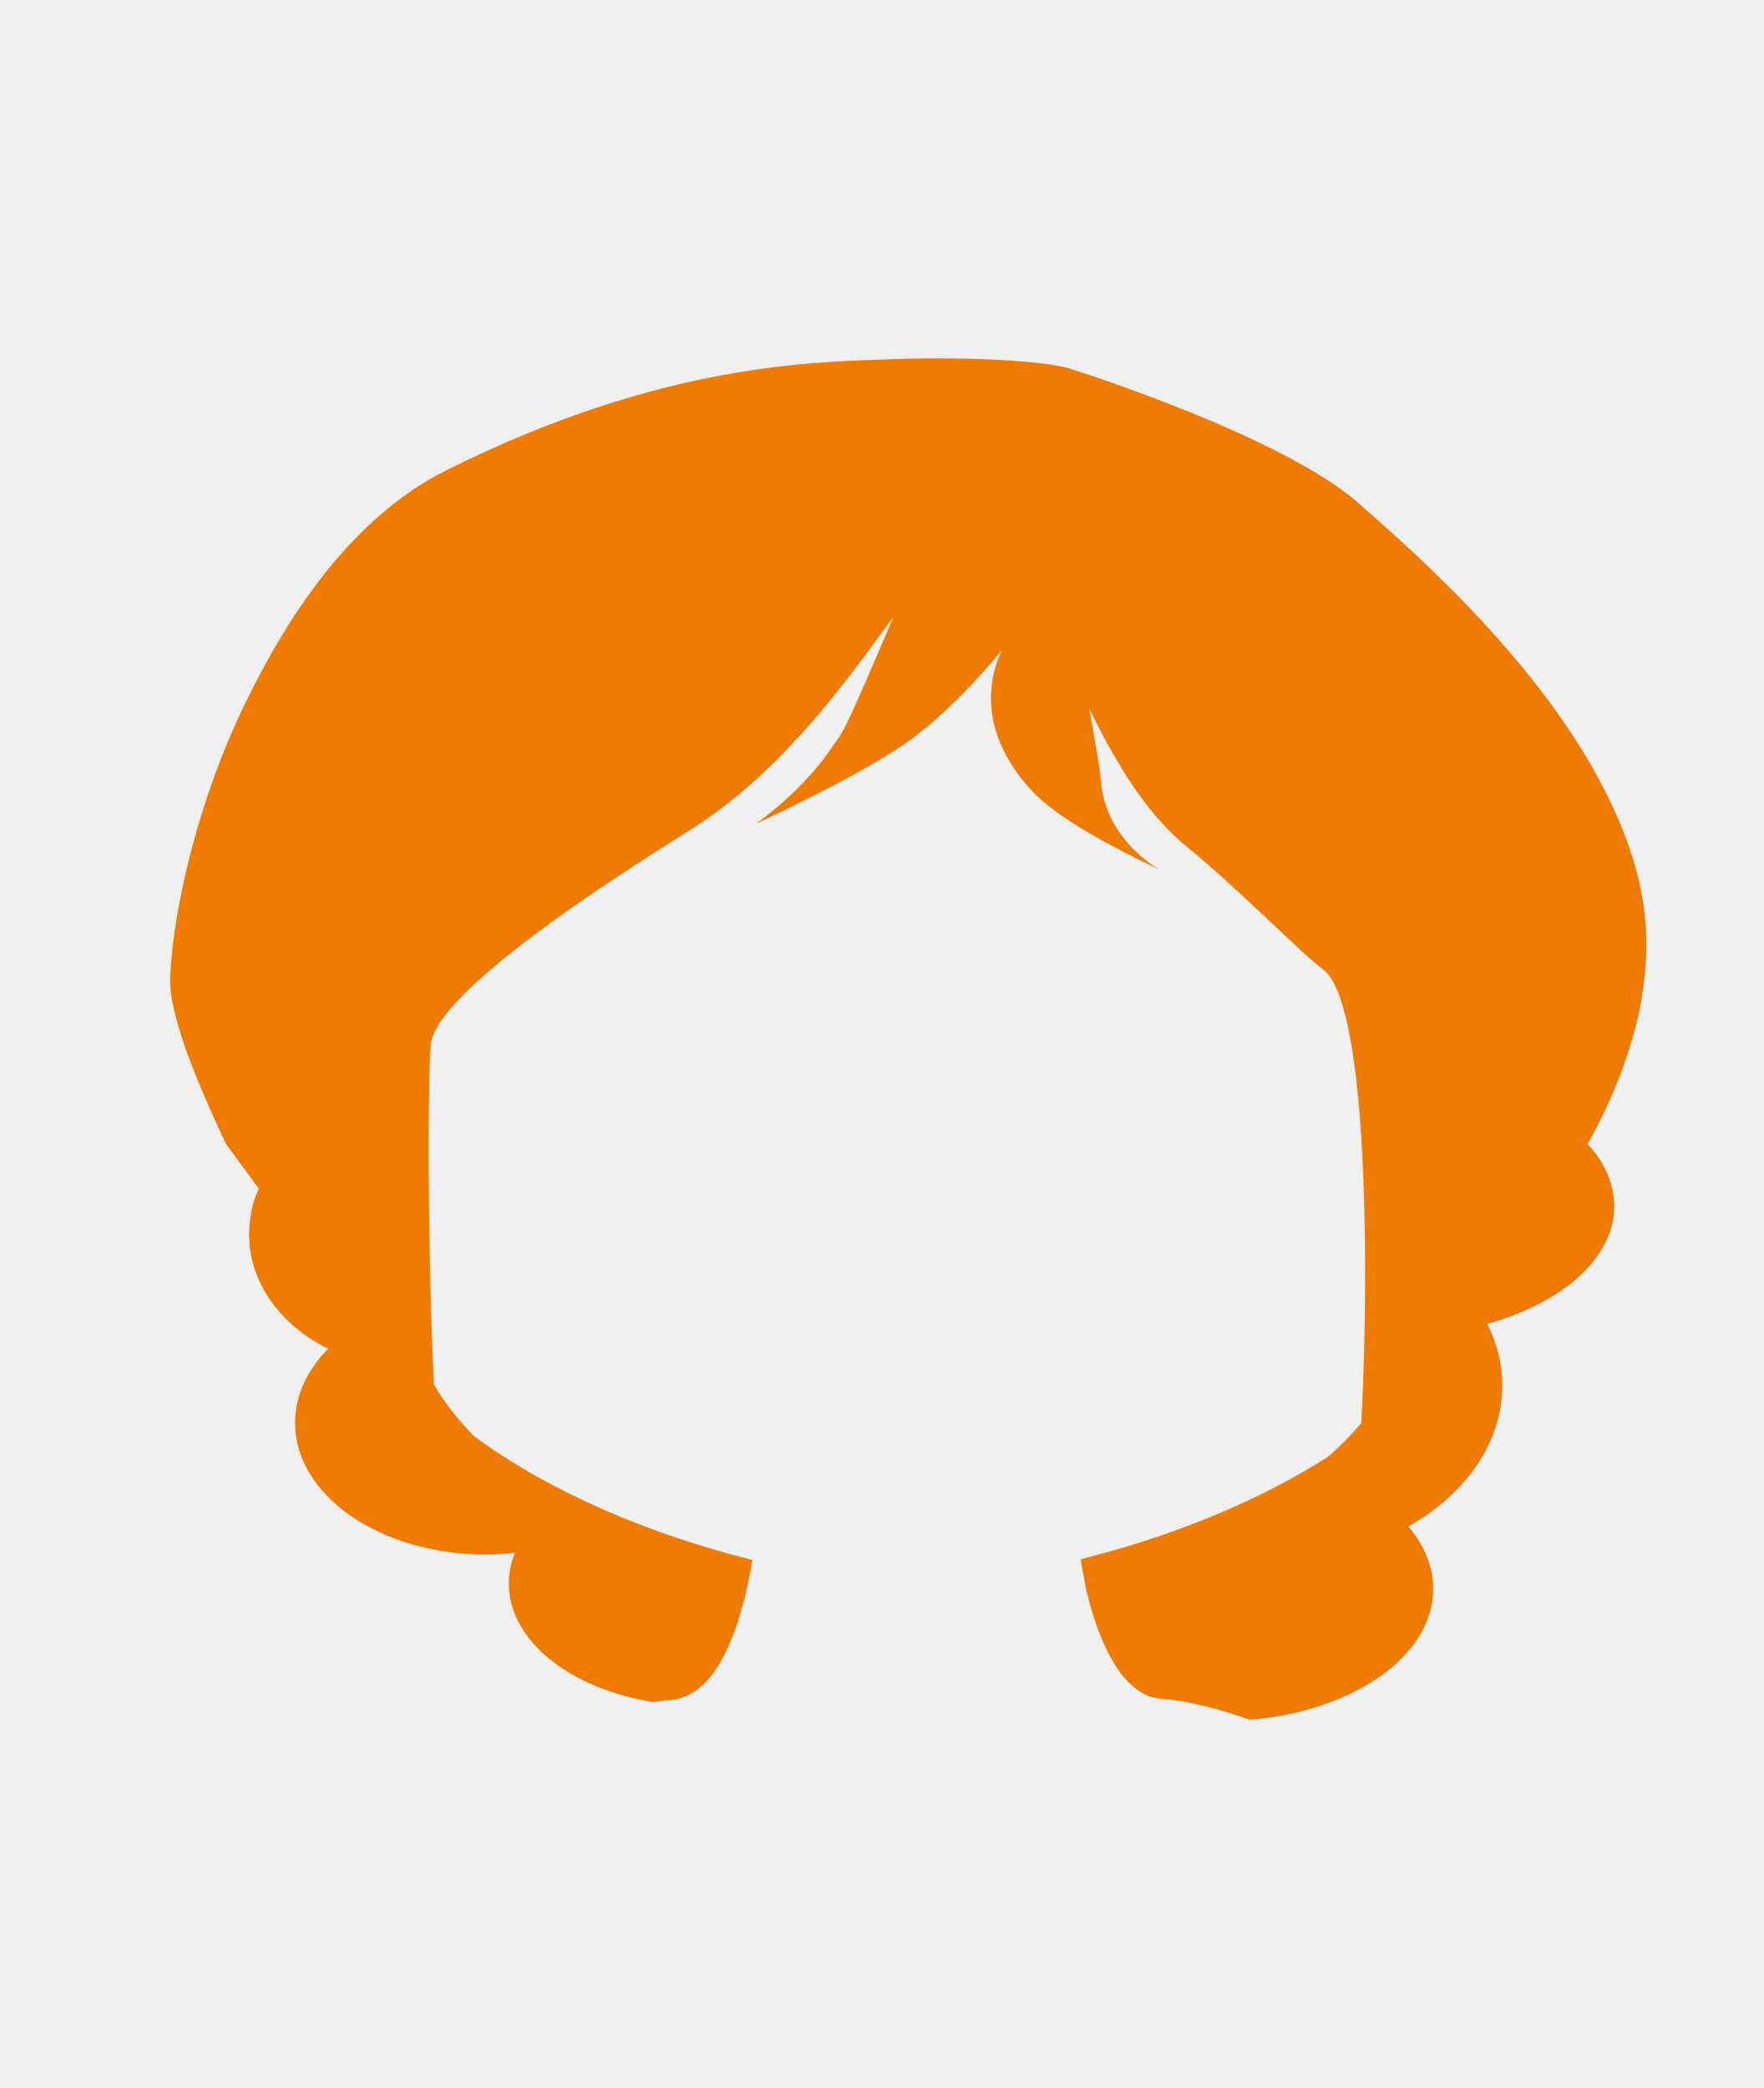
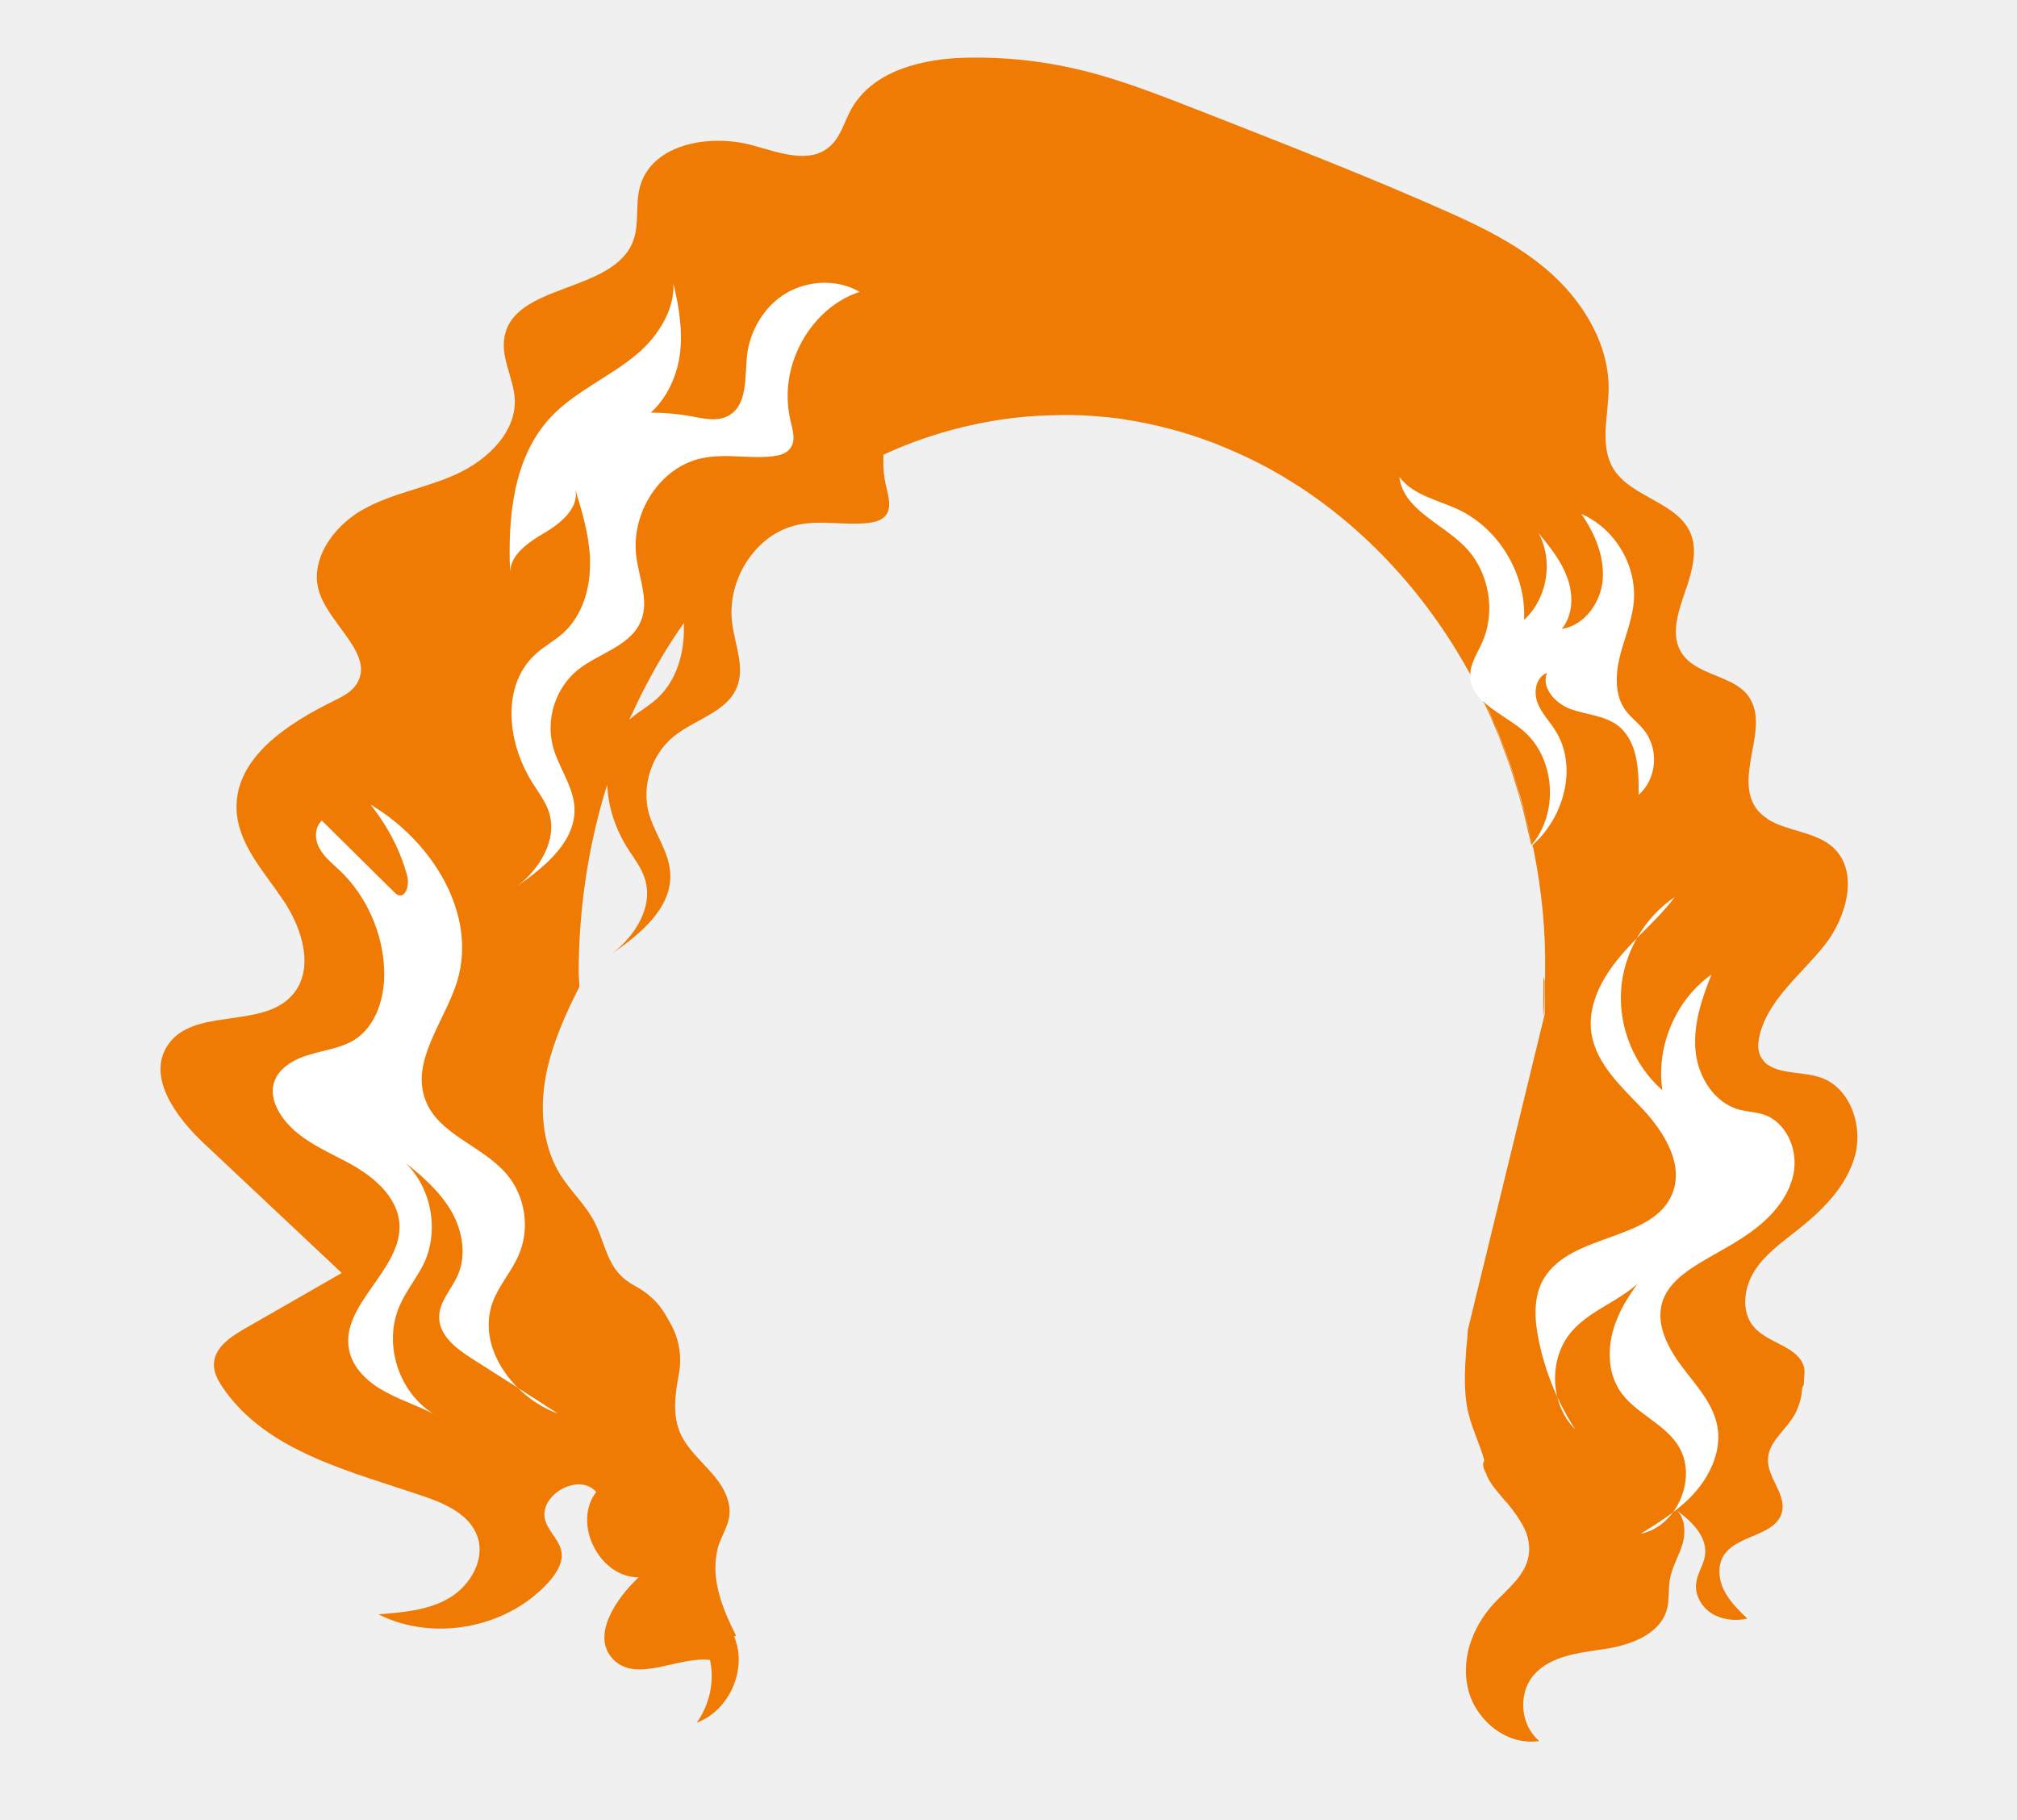
- <svg xmlns="http://www.w3.org/2000/svg" version="1.1" id="Layer_1" x="0px" y="0px" viewBox="-361.5 113 490 580" style="enable-background:new -361.5 113 490 580;" xml:space="preserve">
+ <svg xmlns="http://www.w3.org/2000/svg" version="1.1" id="Layer_1" x="0px" y="0px" viewBox="0 0 517.6 466.9" style="enable-background:new 0 0 517.6 466.9;" xml:space="preserve">
  <style type="text/css">
- 	.st0{fill:#EF7B05;}
+ 	.st0{fill:#654639;}
+ 	.st1{fill:#EF7B05;}
+ 	.st2{fill:#FFFFFF;}
</style>
-   <path id="XMLID_16_" class="st0" d="M88,340.1c-17.1-39.5-56.3-73.5-72.1-87.4c-20.5-18-74.9-35.7-80.6-37.4  c-5.7-1.8-26.3-3.3-48.5-2.5c-21.6,0.8-63.9,0.8-124.1,30.8c-28.1,14-46.4,43.8-58.4,69.8c-6,13.3-10.4,26.7-13.3,38.5  c-3.7,14.8-5.2,27.2-5.2,33.9c0,4.4,1.5,10.4,3.8,17.2c0.7,2.2,1.6,4.4,2.5,6.8c2.6,6.7,5.8,13.9,9.2,21.1l9.1,12.4  c-0.7,1.6-1.3,3.2-1.7,4.9c-0.4,1.6-0.7,3.3-0.8,4.9c-0.1,0.9-0.2,1.9-0.2,2.8c0,13.6,8.9,25.5,22,31.9c-5.8,5.9-9.2,12.9-9.2,20.6  c0,20.2,23.7,36.6,53,36.6c2.8,0,5.5-0.2,8.1-0.5c-1.1,2.7-1.7,5.6-1.7,8.5c0,15,15,27.6,35.9,32.2c1.4,0.3,2.9,0.6,4.3,0.8  c2.1-0.4,3.4-0.5,3.4-0.5h0.8c0.7-0.1,1.5-0.2,2.2-0.3c7.4-1.6,12.8-9.1,16.6-20.2c0.6-1.7,1.1-3.4,1.6-5.2c0.7-2.4,1.3-4.8,1.8-7.4  c0,0,0,0,0,0c0-0.1,0-0.1,0-0.2c0.4-1.8,0.8-3.7,1.1-5.7c0,0,0,0,0,0c-28-7-55.8-18.5-77.5-34.5c-4.2-4.4-8-9.1-11-14.2  c-1.1-20.3-1.7-56.9-1.4-78.6c0.1-8.9,0.3-15.3,0.7-17c2.8-12,33.7-33.9,56-48.4c6.1-4,11.7-7.5,15.8-10.1  c11-6.9,20.9-15.8,29.2-24.8c12.5-13.4,21.8-27.1,27.3-34.3c0,0-10.8,25.7-13.5,30.6c-0.8,1.5-1.6,2.9-2.7,4.3  c-8.2,12.6-20,21-21.9,22.4c3.1-1.4,26.5-12.3,40-21.3c1-0.7,2.1-1.3,3-2.1c0.2-0.2,0.4-0.3,0.7-0.5c0.3-0.2,0.6-0.5,0.9-0.7  c0.3-0.2,0.6-0.5,0.9-0.7c11.5-9,21.4-21.2,22.9-23c-1,1.9-7,14.1,1,29.1c1.8,3.4,4.3,7,7.8,10.6c8.5,8.9,29.7,18.9,34.8,21.3  c-3.5-2.1-14.8-9.9-16.1-24.2c-0.1-1.4-0.4-3.3-0.7-5.5c-0.9-5.8-2.3-13.2-2.5-14.8c0.7,1.4,3.7,7.8,8.3,15.4  c4.6,7.8,11.2,16.7,18.6,22.7c7.1,5.8,14.2,12.4,20.4,18.2c7.6,7.1,13.9,13.3,17.6,16c4.5,3.3,7.4,15.1,9.2,30.5  c3.4,29.5,2.7,72.3,1.4,95.6c-2.8,3.3-5.9,6.4-9.2,9.3c-20.2,12.9-44.4,22.4-68.8,28.5c0,0,0,0,0,0c0.3,1.8,0.6,3.6,1,5.4  c0,0,0,0,0,0c0,0.1,0,0.2,0,0.3v0.1c0.4,2,0.8,3.8,1.3,5.6c0.5,2,1.1,3.9,1.7,5.7c3.5,10.4,8.2,18,14.6,20.8  c0.6,0.2,1.2,0.5,1.8,0.5c1.2,0.4,2.5,0.5,3.8,0.5c0,0,9.5,0.9,22.8,5.7c2.2-0.2,4.3-0.4,6.3-0.7c25.7-4,44.7-18.4,44.7-35.7  c0-6.2-2.5-12.1-6.9-17.3c15.8-9,26.1-23.2,26.1-39.2c0-6-1.5-11.8-4.2-17.1c20.6-5.7,35-18,35.3-32.3c0-0.1,0-0.3,0-0.4  c0-1.6-0.2-3.1-0.5-4.6c-1-4.6-3.3-8.9-6.9-12.7l0.2-0.3c4.1-7.4,7.7-15.2,10.5-23.4c0.7-2.2,1.4-4.3,2-6.5  c1.9-6.7,3.1-13.7,3.5-20.8c0.1-1.4,0.1-2.7,0.1-4C96.2,363.9,93.1,351.8,88,340.1z" />
+   <g id="XMLID_131_">
+     <path id="XMLID_20885_" class="st0" d="M346.9,136.3C346.9,136.3,346.9,136.3,346.9,136.3C346.9,136.3,346.9,136.3,346.9,136.3   c0.5,0.4,1,0.8,1.4,1.2C347.9,137.1,347.4,136.7,346.9,136.3z" />
+     <path id="XMLID_20884_" class="st0" d="M379.8,436.3c0.7-2,1.7-3.8,2.9-5.3c0.5,0.8,1,1.6,1.1,2.6   C384.2,435.8,381.1,438.2,379.8,436.3z" />
+     <path id="XMLID_20881_" class="st0" d="M438.7,395.4c1.3-2.2,2.7-4.4,4-6.6C442.5,391.6,441.3,394.2,438.7,395.4z" />
+     <path id="XMLID_20871_" class="st1" d="M392.9,215.6c-0.1-0.6-0.2-1.1-0.4-1.7c-0.3-1.1-0.5-2.3-0.8-3.4c-0.1-0.6-0.3-1.1-0.4-1.7   c-0.1-0.6-0.3-1.1-0.5-1.7c-0.3-1.1-0.6-2.2-0.9-3.3c-0.2-0.6-0.3-1.1-0.5-1.7c-0.8-2.8-1.8-5.5-2.7-8.1c-0.4-1.1-0.8-2.1-1.2-3.2   c-0.2-0.5-0.4-1-0.6-1.6c-0.5-1.2-1-2.4-1.5-3.7c-0.5-1.1-1-2.2-1.5-3.3c-0.3-0.7-0.6-1.3-0.9-2c-0.1-0.1-0.1-0.1-0.2-0.2   c-0.1-0.1-0.2-0.2-0.3-0.2c0.1,0.1,0.1,0.3,0.2,0.4c0,0.1,0.1,0.1,0.1,0.1c1.4,2.8,2.6,5.7,3.8,8.6c0.2,0.5,0.4,1.1,0.6,1.6   c0.4,1.1,0.8,2.1,1.2,3.2c1,2.7,1.9,5.4,2.7,8.1c0.7,2.2,1.3,4.4,1.9,6.7c0.1,0.6,0.3,1.1,0.4,1.7c0.3,1.1,0.5,2.3,0.8,3.4   c0.1,0.6,0.3,1.1,0.4,1.7c0.1,0.6,0.3,1.2,0.4,1.8c0.1-0.1,0.2-0.2,0.2-0.3C393.1,216.5,393,216.1,392.9,215.6z M396.1,260.5   c0,0,0.2-2.1,0.3-8.7c-0.1-0.4-0.2-0.7-0.3-1.1c-0.1,7.3-0.1,9.6-0.1,9.6 M392.9,215.6c-0.1-0.6-0.2-1.1-0.4-1.7   c-0.3-1.1-0.5-2.3-0.8-3.4c-0.1-0.6-0.3-1.1-0.4-1.7c-0.2-0.6-0.3-1.1-0.5-1.7c-0.3-1.1-0.6-2.2-0.9-3.3c-0.2-0.6-0.3-1.1-0.5-1.7   c-0.8-2.8-1.8-5.5-2.7-8.1c-0.4-1.1-0.8-2.1-1.2-3.2c-0.2-0.5-0.5-1-0.7-1.6c-0.5-1.2-0.9-2.4-1.4-3.7c-0.5-1.1-1-2.2-1.5-3.3   c-0.3-0.6-0.7-1.2-1.1-1.9c1.4,2.8,2.6,5.7,3.8,8.6c0.2,0.5,0.4,1.1,0.6,1.6c0.4,1.1,0.8,2.1,1.2,3.2c1,2.7,1.9,5.4,2.7,8.1   c0.7,2.2,1.3,4.4,1.9,6.7c0.1,0.6,0.3,1.1,0.4,1.7c0.3,1.1,0.5,2.3,0.8,3.4c0.1,0.6,0.3,1.1,0.4,1.7c0.1,0.6,0.3,1.2,0.4,1.8   c0.1-0.1,0.2-0.2,0.2-0.3C393.1,216.5,393,216.1,392.9,215.6z M380.5,179.9c0.1,0.1,0.1,0.3,0.2,0.4c0,0,0.1-0.1,0.1-0.1   C380.6,180.1,380.6,180,380.5,179.9z M376.7,341.2c0-0.2,0-0.4,0.1-0.6 M376.7,341.2c-0.1,1.5-0.2,3-0.4,4.5   c-0.4,5.6-0.8,11.4,0.5,16.9c1,4.2,3,8.1,4.1,12.2c-0.1,0.1-0.1,0.1-0.1,0.2c-0.2,0.4-0.2,0.8-0.1,1.1c0,0,0,0.1,0,0.1   c0,0.3,0.1,0.6,0.3,0.8c0,0.1,0.1,0.2,0.1,0.3c0.2,0.4,0.6,0.7,0.6,1.1v0c1,2.4,3.2,4.6,4.9,6.9l0,0c2,2.5,3.9,5,5,7.7   c3.6,4.6,0,12.1-4.2,16.8c-4.5,5-10,11.7-6.8,17.8c0.6,1.1,1.5,2.2,2.2,3.2c4.8-6.2,13.3-9.7,20.8-13c9.4-4.2,19.8-11.3,19.4-21.6   c0-1.1-0.2-2.2-0.5-3.3c0-0.1-0.1-0.2-0.1-0.4c-1.2-4.3-3.7-8.3-4.9-12.6c-1.8-6.3-0.4-13.1,3.2-18.6c2.9-4.5,7.2-8.1,12.2-9.8   c1.3-0.4,2.6-0.7,3.9-0.9c-0.7,1-1.4,2.1-2.1,3.2c-1.8,3.2-2.9,6.7-2.5,10.3c0.6,4.9,4,8.8,6.8,12.9c0.6,0.8,1.2,1.7,1.7,2.6   c1.5,2.6,2.4,6,2.2,9c5.7-9.4,11.6-18.8,17.4-28.3c0.9-1.5,1.5-3,2.4-4.6c0-0.1,0.1-0.2,0.2-0.3v0c0-0.1-0.1-0.2,0-0.3v0   c0-1.5,0.4-2.9,0-4.4c-1.6-5.2-9-5.9-12.7-10c-3.4-3.8-2.8-9.9-0.1-14.3c2.7-4.4,7-7.4,11-10.6c6.5-5.1,12.7-11.2,14.9-19.1   c2.2-7.9-1.3-17.9-9.2-20.3c-4.2-1.3-9.6-0.8-12.9-3c0,0,0,0,0,0c-0.1,0-0.1-0.1-0.2-0.1c-0.1-0.1-0.2-0.1-0.3-0.2   c-0.7-0.6-1.3-1.3-1.7-2.2c-0.8-1.8-0.5-3.9,0-5.8c0.8-2.9,2.2-5.5,3.9-7.9c0.1-0.2,0.2-0.3,0.3-0.5c0,0,0-0.1,0.1-0.1c0,0,0,0,0,0   c3.6-4.9,8.4-9.2,12.2-14c5.8-7.3,9-19.2,2-25.3c-4.5-3.9-11.8-4-16.6-7.1c0,0-0.1-0.1-0.1-0.1c-1.2-0.8-2.2-1.7-3-2.9   c-2.8-4.2-1.7-9.5-0.8-14.7c0-0.1,0.1-0.3,0.1-0.4c0.9-4.8,1.6-9.6-1.1-13.4c-1.1-1.6-2.7-2.6-4.4-3.6c-0.1,0-0.2-0.1-0.3-0.1   c-4.2-2.1-9.3-3.2-12.1-6.9c-3.5-4.8-1.3-10.8,0.7-16.8c0-0.1,0-0.2,0.1-0.2c1.6-4.8,2.9-9.7,1.2-14.1c-3.3-8.2-15.5-9.3-20-16.9   c-3.4-5.9-1.2-13.2-1.1-20c0.2-11.3-6.1-22-14.4-29.6s-18.8-12.6-29.1-17.1c-17-7.5-34.2-14.3-51.5-21.1c-3.4-1.3-6.8-2.7-10.2-4   c-10.3-4-20.6-8.1-31.4-10.6c-9.1-2.1-18.5-3.1-27.9-2.9c-11.5,0.2-24.4,3.3-29.9,13.3c-1.8,3.3-2.7,7.2-5.6,9.6   c-5.1,4.4-12.8,1.5-19.3-0.3c-11.1-3.2-26.3-0.6-29.3,10.6c-1.2,4.5-0.1,9.5-1.7,13.8c-5.1,13.6-30.9,10.7-33.1,25   c-0.8,5.3,2.4,10.3,2.7,15.6c0.4,8.6-7.1,15.7-15,19.3s-16.7,4.9-24.2,9.2c-7.5,4.3-13.7,13.1-10.9,21.3   c2.9,8.5,14.4,16.1,9.4,23.5c-1.3,2-3.6,3.1-5.8,4.2c-11.8,5.8-25.2,14.5-24.9,27.6c0.2,8.9,6.9,16,11.9,23.4   c5,7.3,8.3,18,2.3,24.6c-7.9,8.7-25.4,2.9-31.9,12.8c-5.4,8.2,2.3,18.6,9.5,25.3c11.7,11,23.5,22.1,35.2,33.1   c-8.4,4.8-16.7,9.6-25.1,14.4c-3.6,2.1-7.6,4.8-7.7,9c-0.1,2.1,1,4.1,2.2,5.9c11.2,16.6,32.9,21.6,51.9,28.1   c5.5,1.9,11.6,4.7,13.5,10.2c2.1,5.9-1.8,12.6-7.2,15.8c-5.4,3.2-11.9,3.7-18.2,4.2c14.3,7.2,33.3,3.5,43.9-8.5   c1.8-2.1,3.5-4.7,3.1-7.4c-0.4-2.9-3-5-4-7.7c-2.6-6.6,8.3-13.1,12.9-7.8c-6.2,8,0.8,22,10.9,21.9c-6,5.6-12.3,15.2-6.5,21.1   c6.1,6.1,16.3-0.8,24.8,0.1c1.2,5.5-0.1,11.5-3.4,16.1c8.4-3.1,13.1-13.8,9.6-22.1c0.2-0.1,0.3-0.1,0.5-0.2c-3.4-6.7-6.3-14-5-21   c0.1-0.5,0.2-1,0.3-1.5c0.1-0.5,0.3-1,0.5-1.5c0.8-2.1,2-4.1,2.4-6.4c0.7-4.2-1.7-8.3-4.5-11.4c-2.8-3.2-6.1-6.1-7.9-9.9   c-2.2-4.8-1.5-10.1-0.5-15.4c0.9-4.7,0-9.5-2.4-13.5c-0.3-0.5-0.6-1.1-0.9-1.6c-1.9-3.3-4.7-5.9-8-7.6c-1.6-0.9-3-1.9-4.2-3.3   c-3.1-3.6-3.9-8.6-6-12.8c-2.3-4.6-6.2-8.1-8.9-12.4c-4.9-7.9-5.4-17.9-3.4-27c1.7-7.5,4.8-14.4,8.3-21.3l-0.2-3.4   c0-17,2.6-33.3,7.3-48.4c0,0.4,0,0.7,0.1,1.1c0,0,0,0,0,0c0.4,5.5,2.4,11,5.4,15.6c1.6,2.4,3.4,4.8,4.2,7.5c2.2,7-2.4,14.5-8.3,19   c7.3-5,15.3-11.7,14.8-20.5c-0.3-5.5-4-10.1-5.5-15.4c-1.9-7,0.7-15.1,6.4-19.7c5.4-4.4,13.6-6.2,16.2-12.6   c2.1-5.2-0.5-10.9-1.2-16.4c-1.5-11,5.9-23,16.8-25.3c6-1.3,12.1,0.2,18.2-0.5c1.6-0.2,3.2-0.6,4.3-1.8c1.7-2,0.8-5,0.2-7.6   c-0.6-2.5-0.8-5.1-0.7-7.7c0-0.1,0-0.3,0-0.4c9.5-4.4,19.6-7.4,30.1-9c4-0.6,8.1-1,12.3-1.1c1.2,0,2.4-0.1,3.5-0.1   c0.8,0,1.6,0,2.4,0c4.1,0.1,8.1,0.4,12.1,0.9c0.4,0.1,0.8,0.1,1.2,0.2c7.9,1.2,15.6,3.2,22.9,6c5.4,2.1,10.7,4.5,15.8,7.4   c0.7,0.4,1.4,0.8,2.1,1.2c0.8,0.5,1.6,1,2.4,1.5c0.7,0.4,1.4,0.9,2.1,1.3c18,11.8,33.3,28.7,44.2,49c0.1,2.4,1.3,4.3,3,5.9   c0.1,0.1,0.1,0.3,0.2,0.4c0,0.1,0.1,0.1,0.1,0.1c1.4,2.8,2.6,5.7,3.8,8.6c0.2,0.5,0.4,1.1,0.6,1.6c0.4,1.1,0.8,2.1,1.2,3.2   c1,2.7,1.9,5.4,2.7,8.1c0.7,2.2,1.3,4.4,1.9,6.7c0.1,0.6,0.3,1.1,0.4,1.7c0.3,1.1,0.5,2.3,0.8,3.4c0.1,0.6,0.3,1.1,0.4,1.7   c0.1,0.6,0.3,1.2,0.4,1.8c-0.1,0.1-0.2,0.3-0.3,0.4c0.1-0.1,0.2-0.2,0.4-0.3c0.1,0.5,0.2,1,0.3,1.5c1.9,9.8,3,20.1,2.8,30.6   c0,0.4,0,0.9,0,1.3c-0.1,7.3-0.1,9.6-0.1,9.6 M168.8,179.1c-2,1.9-4.5,3.3-6.6,5c-0.2,0.2-0.5,0.4-0.7,0.6c0.2-0.5,0.4-1,0.7-1.5   c0.8-1.8,1.7-3.6,2.6-5.4l0,0c3.2-6.3,6.7-12.3,10.7-17.9c0,0.2,0,0.4,0,0.7c0,0.2,0,0.4,0,0.6   C175.6,167.7,173.6,174.6,168.8,179.1z M392.9,215.6c-0.1-0.6-0.2-1.1-0.4-1.7c-0.3-1.1-0.5-2.3-0.8-3.4c-0.1-0.6-0.3-1.1-0.4-1.7   c-0.1-0.6-0.3-1.1-0.5-1.7c-0.3-1.1-0.6-2.2-0.9-3.3c-0.2-0.6-0.3-1.1-0.5-1.7c-0.8-2.8-1.8-5.5-2.7-8.1c-0.4-1.1-0.8-2.1-1.2-3.2   c-0.2-0.5-0.4-1-0.6-1.6c-0.5-1.2-1-2.4-1.5-3.7c-0.5-1.1-1-2.2-1.5-3.3c-0.3-0.7-0.6-1.3-0.9-2c-0.1-0.1-0.1-0.1-0.2-0.2   c-0.1-0.1-0.2-0.2-0.3-0.2c0.1,0.1,0.1,0.3,0.2,0.4c0,0.1,0.1,0.1,0.1,0.1c1.4,2.8,2.6,5.7,3.8,8.6c0.2,0.5,0.4,1.1,0.6,1.6   c0.4,1.1,0.8,2.1,1.2,3.2c1,2.7,1.9,5.4,2.7,8.1c0.7,2.2,1.3,4.4,1.9,6.7c0.1,0.6,0.3,1.1,0.4,1.7c0.3,1.1,0.5,2.3,0.8,3.4   c0.1,0.6,0.3,1.1,0.4,1.7c0.1,0.6,0.3,1.2,0.4,1.8c0.1-0.1,0.2-0.2,0.2-0.3C393.1,216.5,393,216.1,392.9,215.6z" />
+     <path id="XMLID_20870_" class="st1" d="M459.9,364.1c-2.3,3.4-6.1,6.3-6.2,10.4c-0.2,4.7,4.7,8.9,3.6,13.5   c-1.5,6.2-11.4,5.8-14.9,11.1c-1.7,2.6-1.4,6.2,0,9c1.4,2.8,3.7,5.1,6,7.3c-3.1,0.7-6.5,0.3-9.1-1.3c-2.7-1.7-4.5-4.9-4-8   c0.3-2.3,1.8-4.4,2.2-6.7c0.8-4.8-3.1-8.7-7.1-11.7c1.9,1.9,2.2,5.3,1.5,8.1c-0.9,3.3-2.8,6.2-3.4,9.6c-0.4,2.5-0.1,5-0.7,7.5   c-1.7,6.5-9.3,9.3-16,10.3c-6.6,1-14.1,1.7-18.4,6.9c-3.9,4.8-3.2,12.7,1.6,16.7c-8,1.3-15.9-4.9-18.1-12.7s0.8-16.3,6.2-22.3   c3.6-3.9,8.4-7.4,9.2-12.7c0.3-2.1,0-4-0.7-5.9c-1.1-2.7-3-5.2-5-7.7l-0.1,0c-1.8-2.2-4-4.5-5-6.9v0c0-0.4-0.3-0.7-0.5-1.1   c0-0.1,0-0.2-0.1-0.3c-0.1-0.3-0.2-0.5-0.2-0.8c0,0,0-0.1,0-0.1c-0.1-0.4,0-0.8,0.1-1.1c0-0.1,0.1-0.1,0.1-0.2   c0.3-0.4,0.7-0.6,1.1-0.9c6.6-3.5,14.1-6.3,19.6-11c0.1-0.1,0.3-0.2,0.4-0.3c2.2-2,4.1-4.3,5.4-7c2.6-5.7,2.2-12.6,5.9-17.7   c1-1.3,2.2-2.4,3.5-3.3c3-2,6.8-2.8,10.6-2.6c1.2,0.1,2.4,0.2,3.6,0.5c0.6,0.1,1.2,0.3,1.8,0.5c5.6,1.8,10.4,5.6,14.6,9.7   c4.2,4,8.8,8.7,14.6,8.5c0.4,1.5,0.6,3,0.5,4.5C462.4,358.8,461.5,361.7,459.9,364.1z" />
+     <path id="XMLID_19383_" class="st1" d="M347.2,136.5C347.2,136.5,347.2,136.5,347.2,136.5C347.2,136.5,347.2,136.5,347.2,136.5   c0.5,0.4,1,0.8,1.4,1.2C348.2,137.3,347.7,136.9,347.2,136.5z M347.2,136.5C347.2,136.5,347.2,136.5,347.2,136.5   C347.2,136.5,347.2,136.5,347.2,136.5c0.5,0.4,1,0.8,1.4,1.2C348.2,137.3,347.7,136.9,347.2,136.5z M347.2,136.5   C347.2,136.5,347.2,136.5,347.2,136.5C347.2,136.5,347.2,136.5,347.2,136.5c0.5,0.4,1,0.8,1.4,1.2   C348.2,137.3,347.7,136.9,347.2,136.5z M347.2,136.5C347.2,136.5,347.2,136.5,347.2,136.5C347.2,136.5,347.2,136.5,347.2,136.5   c0.5,0.4,1,0.8,1.4,1.2C348.2,137.3,347.7,136.9,347.2,136.5z M347.2,136.5C347.2,136.5,347.2,136.5,347.2,136.5   C347.2,136.5,347.2,136.5,347.2,136.5c0.5,0.4,1,0.8,1.4,1.2C348.2,137.3,347.7,136.9,347.2,136.5z M347.2,136.5   C347.2,136.5,347.2,136.5,347.2,136.5C347.2,136.5,347.2,136.5,347.2,136.5c0.5,0.4,1,0.8,1.4,1.2   C348.2,137.3,347.7,136.9,347.2,136.5z M347.2,136.5C347.2,136.5,347.2,136.5,347.2,136.5C347.2,136.5,347.2,136.5,347.2,136.5   c0.5,0.4,1,0.8,1.4,1.2C348.2,137.3,347.7,136.9,347.2,136.5z M347.2,136.5C347.2,136.5,347.2,136.5,347.2,136.5   C347.2,136.5,347.2,136.5,347.2,136.5c0.5,0.4,1,0.8,1.4,1.2C348.2,137.3,347.7,136.9,347.2,136.5z M347.2,136.5   C347.2,136.5,347.2,136.5,347.2,136.5C347.2,136.5,347.2,136.5,347.2,136.5c0.5,0.4,1,0.8,1.4,1.2   C348.2,137.3,347.7,136.9,347.2,136.5z M347.2,136.5C347.2,136.5,347.2,136.5,347.2,136.5C347.2,136.5,347.2,136.5,347.2,136.5   c0.5,0.4,1,0.8,1.4,1.2C348.2,137.3,347.7,136.9,347.2,136.5z M347.2,136.5C347.2,136.5,347.2,136.5,347.2,136.5   C347.2,136.5,347.2,136.5,347.2,136.5c0.5,0.4,1,0.8,1.4,1.2C348.2,137.3,347.7,136.9,347.2,136.5z M347.2,136.5   C347.2,136.5,347.2,136.5,347.2,136.5C347.2,136.5,347.2,136.5,347.2,136.5c0.5,0.4,1,0.8,1.4,1.2   C348.2,137.3,347.7,136.9,347.2,136.5z M347.2,136.5C347.2,136.5,347.2,136.5,347.2,136.5C347.2,136.5,347.2,136.5,347.2,136.5   c0.5,0.4,1,0.8,1.4,1.2C348.2,137.3,347.7,136.9,347.2,136.5z M347.2,136.5C347.2,136.5,347.2,136.5,347.2,136.5   C347.2,136.5,347.2,136.5,347.2,136.5c0.5,0.4,1,0.8,1.4,1.2C348.2,137.3,347.7,136.9,347.2,136.5z M347.2,136.5   C347.2,136.5,347.2,136.5,347.2,136.5C347.2,136.5,347.2,136.5,347.2,136.5c0.5,0.4,1,0.8,1.4,1.2   C348.2,137.3,347.7,136.9,347.2,136.5z M347.2,136.5C347.2,136.5,347.2,136.5,347.2,136.5C347.2,136.5,347.2,136.5,347.2,136.5   c0.5,0.4,1,0.8,1.4,1.2C348.2,137.3,347.7,136.9,347.2,136.5z M347.2,136.5C347.2,136.5,347.2,136.5,347.2,136.5   C347.2,136.5,347.2,136.5,347.2,136.5c0.5,0.4,1,0.8,1.4,1.2C348.2,137.3,347.7,136.9,347.2,136.5z M347.2,136.5   C347.2,136.5,347.2,136.5,347.2,136.5C347.2,136.5,347.2,136.5,347.2,136.5c0.5,0.4,1,0.8,1.4,1.2   C348.2,137.3,347.7,136.9,347.2,136.5z M347.2,136.5C347.2,136.5,347.2,136.5,347.2,136.5C347.2,136.5,347.2,136.5,347.2,136.5   c0.5,0.4,1,0.8,1.4,1.2C348.2,137.3,347.7,136.9,347.2,136.5z M347.2,136.5C347.2,136.5,347.2,136.5,347.2,136.5   C347.2,136.5,347.2,136.5,347.2,136.5c0.5,0.4,1,0.8,1.4,1.2C348.2,137.3,347.7,136.9,347.2,136.5z M347.2,136.5   C347.2,136.5,347.2,136.5,347.2,136.5C347.2,136.5,347.2,136.5,347.2,136.5c0.5,0.4,1,0.8,1.4,1.2   C348.2,137.3,347.7,136.9,347.2,136.5z M347.2,136.5C347.2,136.5,347.2,136.5,347.2,136.5C347.2,136.5,347.2,136.5,347.2,136.5   c0.5,0.4,1,0.8,1.4,1.2C348.2,137.3,347.7,136.9,347.2,136.5z M347.2,136.5C347.2,136.5,347.2,136.5,347.2,136.5   C347.2,136.5,347.2,136.5,347.2,136.5c0.5,0.4,1,0.8,1.4,1.2C348.2,137.3,347.7,136.9,347.2,136.5z M347.2,136.5   C347.2,136.5,347.2,136.5,347.2,136.5C347.2,136.5,347.2,136.5,347.2,136.5c0.5,0.4,1,0.8,1.4,1.2   C348.2,137.3,347.7,136.9,347.2,136.5z M347.2,136.5C347.2,136.5,347.2,136.5,347.2,136.5C347.2,136.5,347.2,136.5,347.2,136.5   c0.5,0.4,1,0.8,1.4,1.2C348.2,137.3,347.7,136.9,347.2,136.5z M347.2,136.5C347.2,136.5,347.2,136.5,347.2,136.5   C347.2,136.5,347.2,136.5,347.2,136.5c0.5,0.4,1,0.8,1.4,1.2C348.2,137.3,347.7,136.9,347.2,136.5z M347.2,136.5   C347.2,136.5,347.2,136.5,347.2,136.5C347.2,136.5,347.2,136.5,347.2,136.5c0.5,0.4,1,0.8,1.4,1.2   C348.2,137.3,347.7,136.9,347.2,136.5z M347.2,136.5C347.2,136.5,347.2,136.5,347.2,136.5C347.2,136.5,347.2,136.5,347.2,136.5   c0.5,0.4,1,0.8,1.4,1.2C348.2,137.3,347.7,136.9,347.2,136.5z M347.2,136.5C347.2,136.5,347.2,136.5,347.2,136.5   C347.2,136.5,347.2,136.5,347.2,136.5c0.5,0.4,1,0.8,1.4,1.2C348.2,137.3,347.7,136.9,347.2,136.5z M347.2,136.5   C347.2,136.5,347.2,136.5,347.2,136.5C347.2,136.5,347.2,136.5,347.2,136.5c0.5,0.4,1,0.8,1.4,1.2   C348.2,137.3,347.7,136.9,347.2,136.5z M347.2,136.5C347.2,136.5,347.2,136.5,347.2,136.5C347.2,136.5,347.2,136.5,347.2,136.5   c0.5,0.4,1,0.8,1.4,1.2C348.2,137.3,347.7,136.9,347.2,136.5z M347.2,136.5C347.2,136.5,347.2,136.5,347.2,136.5   C347.2,136.5,347.2,136.5,347.2,136.5c0.5,0.4,1,0.8,1.4,1.2C348.2,137.3,347.7,136.9,347.2,136.5z M347.2,136.5   C347.2,136.5,347.2,136.5,347.2,136.5C347.2,136.5,347.2,136.5,347.2,136.5c0.5,0.4,1,0.8,1.4,1.2   C348.2,137.3,347.7,136.9,347.2,136.5z M347.2,136.5C347.2,136.5,347.2,136.5,347.2,136.5C347.2,136.5,347.2,136.5,347.2,136.5   c0.5,0.4,1,0.8,1.4,1.2C348.2,137.3,347.7,136.9,347.2,136.5z M347.2,136.5C347.2,136.5,347.2,136.5,347.2,136.5   C347.2,136.5,347.2,136.5,347.2,136.5c0.5,0.4,1,0.8,1.4,1.2C348.2,137.3,347.7,136.9,347.2,136.5z" />
+     <path id="XMLID_19378_" class="st2" d="M195.4,84.3c0.9,1.7,1.3,3.5,1.4,5.3C196.4,87.8,195.9,86,195.4,84.3z" />
+     <path id="XMLID_19368_" class="st2" d="M202.2,99.6c-0.2,2.7,0,5.4,0.6,8.1c0.6,2.6,1.6,5.6-0.2,7.6c-1,1.2-2.7,1.6-4.3,1.8   c-6,0.7-12.2-0.8-18.2,0.5c-10.9,2.3-18.3,14.3-16.8,25.3c0.7,5.5,3.3,11.3,1.2,16.4c-2.6,6.5-10.8,8.3-16.2,12.6   c-5.7,4.6-8.3,12.6-6.4,19.7c1.4,5.3,5.1,9.9,5.5,15.4c0.6,8.8-7.5,15.4-14.8,20.5c5.9-4.4,10.5-12,8.3-19   c-0.9-2.8-2.7-5.1-4.2-7.5c-3.1-4.9-5.2-10.9-5.4-16.7c-0.3-6.1,1.5-12.1,5.9-16.2c0.1-0.1,0.1-0.1,0.2-0.2c2.3-2.1,5-3.5,7.3-5.6   c4.8-4.5,6.8-11.3,6.7-17.9c0-0.4,0-0.9,0-1.3c-0.3-6.1-2.1-12.1-3.9-17.9c1.5,4.8-3.4,9-7.7,11.5c-4.1,2.4-8.8,5.6-8.9,10.1   c-0.6-14.1,0.8-29.4,10.4-39.7c6.2-6.6,14.9-10.2,21.9-16c5.5-4.5,10-11.6,9.6-18.3c1.5,6.1,2.5,12.4,1.6,18.6   c-0.8,5.4-3.4,10.9-7.4,14.5c3.4,0,6.9,0.3,10.2,0.9c3.2,0.6,6.8,1.5,9.7-0.1c5-2.7,4.2-9.8,4.8-15.4c0.7-6.5,4.5-12.8,10.1-16.1   c5.7-3.3,13.1-3.6,18.8-0.3C210.3,78.3,203,88.7,202.2,99.6z" />
+     <path id="XMLID_19364_" class="st2" d="M102.6,335c1.7-3.9,4.5-7.2,6.3-11c3.8-8.4,1.8-19.1-4.8-25.5c4.5,3.5,8.8,7.4,11.7,12.3   c2.8,4.9,4,11.1,1.7,16.4c-1.6,3.7-4.9,6.9-4.8,11c0.1,4.6,4.4,7.9,8.3,10.4c7.4,4.7,14.8,9.4,22.2,14.2   c-11.6-4.2-21.1-17.3-16.7-28.8c1.6-4.2,4.8-7.7,6.6-11.9c3-6.8,1.7-15.3-3.2-20.9c-6.2-7.2-17.3-10-20.7-18.8   c-3.9-10.1,4.9-20.2,8.1-30.5c5.3-17.4-6.5-36.1-22.2-45.4c4.3,5.4,7.6,11.6,9.4,18.3c0.6,2.2-0.3,5.7-2.4,4.9   c-0.4-0.2-0.7-0.5-1-0.8c-6.2-6.1-12.3-12.2-18.5-18.3c-1.9,1.7-1.9,4.9-0.6,7.1c1.2,2.3,3.3,3.9,5.2,5.7   c6.9,6.6,11.1,16.1,11.4,25.7c0.2,6.8-2,14.2-7.7,17.8c-3.6,2.2-7.9,2.6-11.9,3.9c-4,1.2-8.2,3.8-8.9,7.9c-0.4,2.2,0.3,4.6,1.4,6.5   c3.6,6.4,10.8,9.5,17.3,12.9s13.1,8.6,13.7,15.9c0.8,11.9-15.3,20.8-12.9,32.5c1,4.9,5.2,8.6,9.7,10.9c4.4,2.4,9.3,3.8,13.6,6.4   C102.7,358.7,98,345.3,102.6,335z" />
+     <path id="XMLID_2169_" class="st2" d="M429.2,306.2c2.9-7.4-2.1-15.6-7.5-21.4c-5.5-5.8-12-11.6-13.3-19.5c-1.1-7,2.5-14,7-19.4   c4.5-5.5,10.1-10,14.4-15.7c-7.9,5.3-13.2,14.4-13.8,24s3.4,19.3,10.6,25.6c-1.7-11.2,3.4-23.2,12.6-29.7   c-2.5,6.2-4.7,12.8-4.1,19.5c0.6,6.7,4.8,13.5,11.3,15.2c2,0.5,4.1,0.6,6.1,1.2c5.6,1.8,8.7,8.4,7.9,14.3   c-0.8,5.9-4.8,10.9-9.4,14.6c-4.6,3.7-10,6.3-15.1,9.4c-3.9,2.4-7.9,5.4-9.3,9.8c-1.8,5.7,1.4,11.8,5,16.6c3.6,4.8,8,9.4,9.1,15.3   c1.1,5.9-1.5,12-5.4,16.6c-3.9,4.6-9.1,7.8-14.2,11c9.6-2,14.8-15,9.3-23c-3.8-5.6-11.1-8.1-14.8-13.8c-3.2-5-3.1-11.5-1.1-17.1   c2-5.6,5.7-10.3,9.3-15c-3.8,8-14.3,10.1-20.2,16.7c-6.3,6.9-6,18.8,0.6,25.4c-4.4-6.8-7.5-14.3-9.2-22.2   c-1.2-5.5-1.7-11.7,1.2-16.5C403.3,316.3,424.3,318.7,429.2,306.2z" />
+     <path id="XMLID_2165_" class="st2" d="M420.5,204c0.1-6.5-0.3-14.2-5.6-18c-3.4-2.4-7.9-2.6-11.8-4c-3.9-1.4-7.7-5.5-6.1-9.3   c-2.8,1-3.5,4.8-2.5,7.5c1,2.8,3.2,4.9,4.7,7.4c5.8,9.3,2.1,22.5-6.3,29.6c-0.1,0.1-0.2,0.2-0.4,0.3c0.1-0.1,0.2-0.3,0.3-0.4   c7.4-8.3,6.4-22.9-2.3-29.9c-3.2-2.6-7.4-4.7-10.2-7.5c-1.7-1.7-2.9-3.6-3-5.9c0-0.2,0-0.4,0-0.6c0-2.9,1.8-5.5,3-8.2   c3.7-8.2,1.8-18.6-4.6-24.9c-5.9-5.9-15.6-9.4-16.6-17.7c3.5,4.7,9.9,5.9,15.2,8.4c10.5,5,17.4,16.7,16.8,28.3   c6-5.5,7.6-15.2,3.7-22.3c2.9,3.5,5.9,7.2,7.4,11.5c1.6,4.3,1.5,9.5-1.4,13.1c5.9-0.9,10.1-6.9,10.5-12.8c0.4-6-2.1-11.8-5.5-16.7   c8.8,3.8,14.5,13.6,13.4,23.1c-0.5,4.7-2.5,9.2-3.6,13.8c-1.1,4.6-1.2,10,1.7,13.7c1.2,1.6,2.8,2.8,4.1,4.3   C425.9,191.8,425.3,199.8,420.5,204z" />
+   </g>
</svg>
